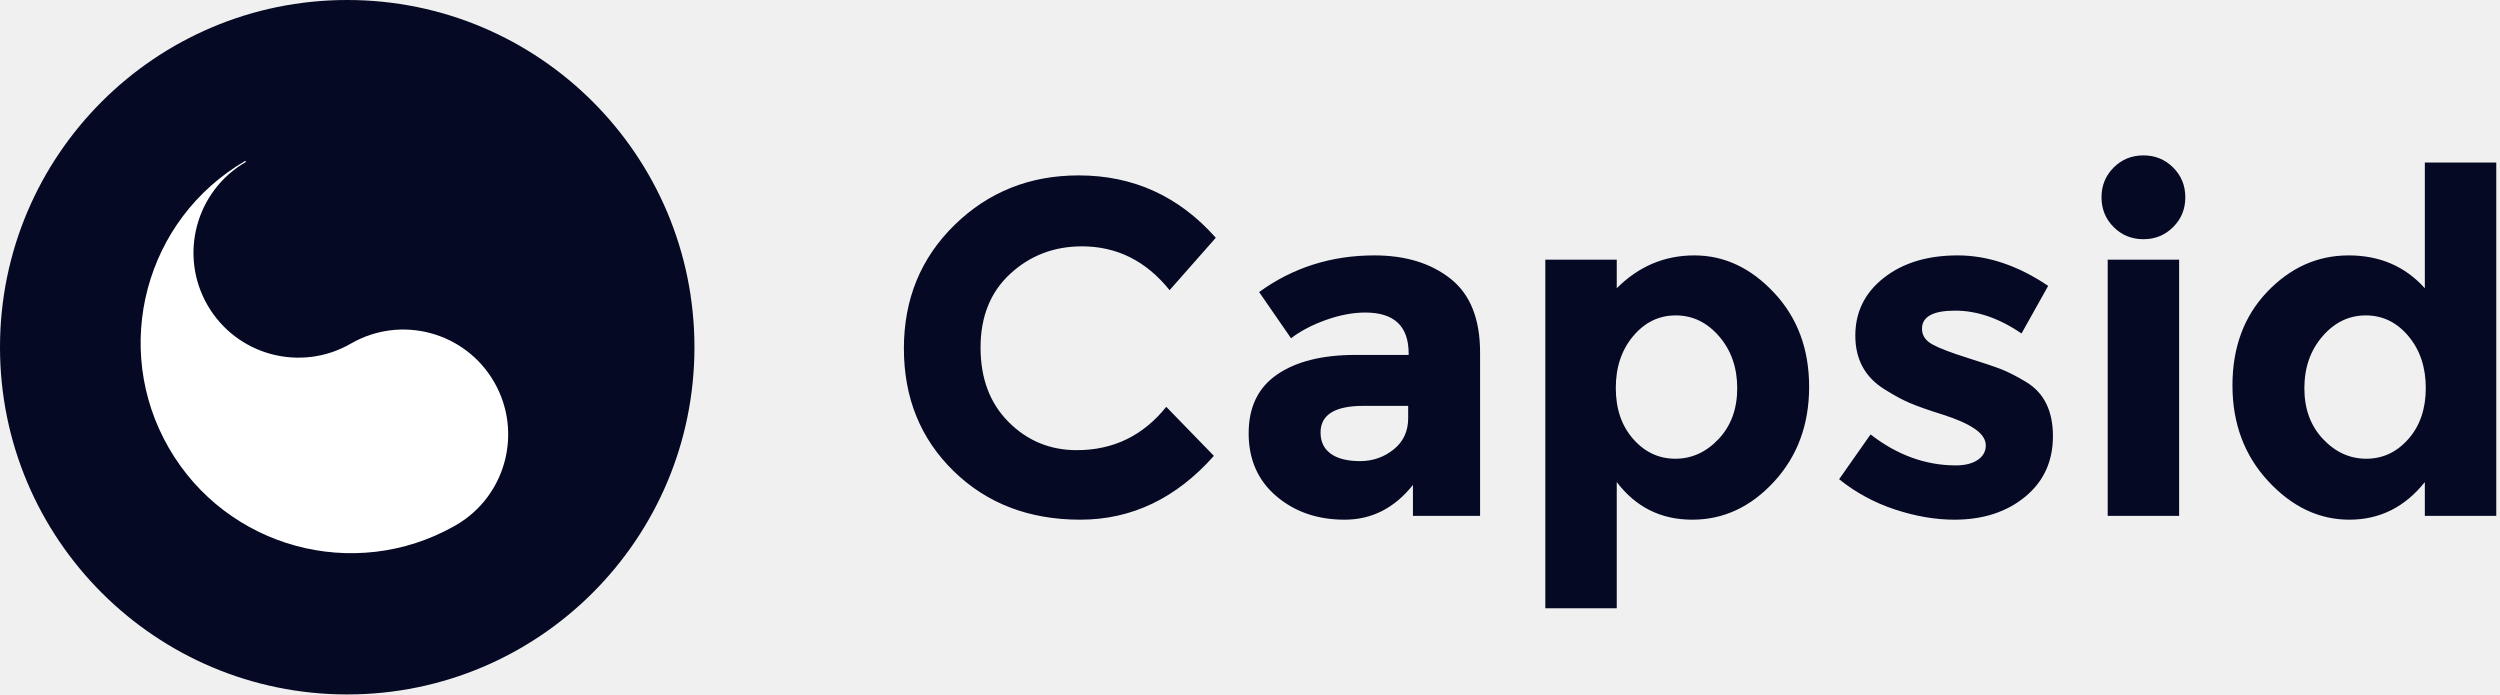
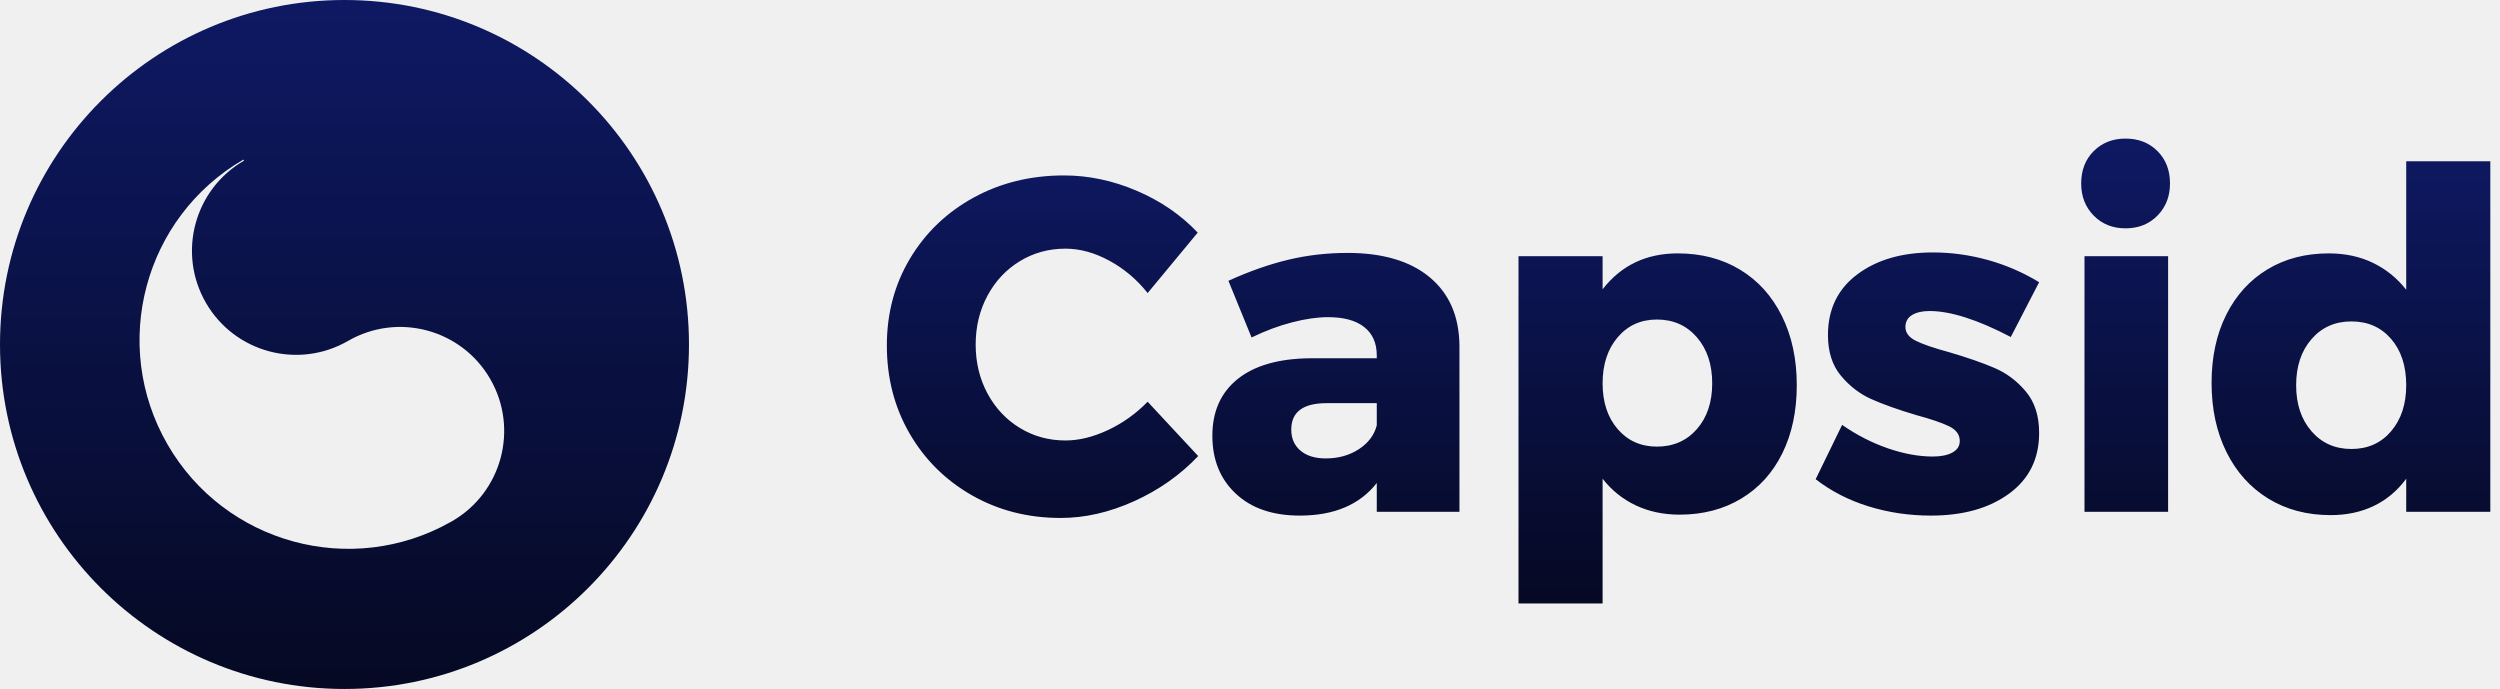
- <svg xmlns="http://www.w3.org/2000/svg" width="252px" height="70px" viewBox="0 0 252 70" version="1.1">
-   <defs />
+ <svg xmlns="http://www.w3.org/2000/svg" width="254px" height="70px" viewBox="0 0 254 70" version="1.1">
+   <defs>
+     <linearGradient x1="50%" y1="0%" x2="50%" y2="100%" id="linearGradient-1">
+       <stop stop-color="#0E1963" offset="0%" />
+       <stop stop-color="#050923" offset="100%" />
+     </linearGradient>
+     <linearGradient x1="50%" y1="0%" x2="50%" y2="100%" id="linearGradient-2">
+       <stop stop-color="#0E1963" offset="0%" />
+       <stop stop-color="#050923" offset="100%" />
+     </linearGradient>
+   </defs>
  <g id="Page-1" stroke="none" stroke-width="1" fill="none" fill-rule="evenodd">
-     <g id="logo-for-export" transform="translate(-575, -618)">
-       <g id="Group" transform="translate(575, 618)">
-         <g id="jade" transform="translate(35, 35) scale(1, -1) translate(-35, -35) ">
-           <ellipse id="Oval" fill="#050923" cx="35" cy="35" rx="35" ry="35" />
-           <path d="M36.042,53.86 L36.042,53.984 C24.357,53.95 14.895,44.468 14.895,32.775 C14.895,21.132 24.277,11.681 35.892,11.567 L35.892,11.567 C35.942,11.567 35.992,11.566 36.042,11.566 C41.881,11.566 46.615,16.3 46.615,22.14 C46.615,27.979 41.881,32.713 36.042,32.713 C30.202,32.713 25.468,37.447 25.468,43.286 C25.468,49.126 30.202,53.86 36.042,53.86 L36.042,53.86 Z" id="Combined-Shape" fill="#FFFFFF" transform="translate(30.75512, 32.77508) rotate(30) translate(-30.75512, -32.77508) " />
-         </g>
-         <path d="M108.536,45.376 C112.216,45.376 115.224,43.92 117.56,41.008 L122.36,45.952 C118.552,50.24 114.064,52.384 108.896,52.384 C103.728,52.384 99.472,50.752 96.128,47.488 C92.784,44.224 91.112,40.104 91.112,35.128 C91.112,30.152 92.816,26 96.224,22.672 C99.632,19.344 103.8,17.68 108.728,17.68 C114.232,17.68 118.84,19.776 122.552,23.968 L117.896,29.248 C115.528,26.304 112.584,24.832 109.064,24.832 C106.248,24.832 103.84,25.752 101.84,27.592 C99.84,29.432 98.84,31.912 98.84,35.032 C98.84,38.152 99.784,40.656 101.672,42.544 C103.56,44.432 105.848,45.376 108.536,45.376 Z M149.192,52 L142.424,52 L142.424,48.88 C140.568,51.216 138.272,52.384 135.536,52.384 C132.8,52.384 130.504,51.592 128.648,50.008 C126.792,48.424 125.864,46.312 125.864,43.672 C125.864,41.032 126.824,39.056 128.744,37.744 C130.664,36.432 133.288,35.776 136.616,35.776 L141.992,35.776 L141.992,35.632 C141.992,32.88 140.536,31.504 137.624,31.504 C136.376,31.504 135.056,31.752 133.664,32.248 C132.272,32.744 131.096,33.36 130.136,34.096 L126.92,29.44 C130.312,26.976 134.184,25.744 138.536,25.744 C141.672,25.744 144.232,26.528 146.216,28.096 C148.2,29.664 149.192,32.144 149.192,35.536 L149.192,52 Z M141.944,42.16 L141.944,40.912 L137.432,40.912 C134.552,40.912 133.112,41.808 133.112,43.6 C133.112,44.528 133.456,45.24 134.144,45.736 C134.832,46.232 135.816,46.48 137.096,46.48 C138.376,46.48 139.504,46.088 140.48,45.304 C141.456,44.52 141.944,43.472 141.944,42.16 Z M178.832,29.512 C181.184,32.024 182.36,35.184 182.36,38.992 C182.36,42.8 181.184,45.984 178.832,48.544 C176.48,51.104 173.728,52.384 170.576,52.384 C167.424,52.384 164.888,51.12 162.968,48.592 L162.968,61.312 L155.768,61.312 L155.768,26.176 L162.968,26.176 L162.968,29.056 C165.176,26.848 167.784,25.744 170.792,25.744 C173.8,25.744 176.48,27 178.832,29.512 Z M164.624,44.248 C165.792,45.576 167.208,46.24 168.872,46.24 C170.536,46.24 171.992,45.576 173.24,44.248 C174.488,42.92 175.112,41.216 175.112,39.136 C175.112,37.056 174.504,35.312 173.288,33.904 C172.072,32.496 170.616,31.792 168.92,31.792 C167.224,31.792 165.792,32.488 164.624,33.88 C163.456,35.272 162.872,37.016 162.872,39.112 C162.872,41.208 163.456,42.92 164.624,44.248 Z M204.128,50.08 C202.256,51.616 199.88,52.384 197,52.384 C195.08,52.384 193.08,52.04 191,51.352 C188.92,50.664 187.048,49.648 185.384,48.304 L188.552,43.792 C191.24,45.872 194.104,46.912 197.144,46.912 C198.072,46.912 198.808,46.728 199.352,46.36 C199.896,45.992 200.168,45.504 200.168,44.896 C200.168,44.288 199.792,43.728 199.04,43.216 C198.288,42.704 197.2,42.224 195.776,41.776 C194.352,41.328 193.264,40.944 192.512,40.624 C191.76,40.304 190.904,39.84 189.944,39.232 C187.992,38.016 187.016,36.216 187.016,33.832 C187.016,31.448 187.976,29.504 189.896,28 C191.816,26.496 194.296,25.744 197.336,25.744 C200.376,25.744 203.416,26.768 206.456,28.816 L203.768,33.616 C201.528,32.08 199.296,31.312 197.072,31.312 C194.848,31.312 193.736,31.92 193.736,33.136 C193.736,33.808 194.088,34.336 194.792,34.72 C195.496,35.104 196.664,35.552 198.296,36.064 C199.928,36.576 201.088,36.968 201.776,37.24 C202.464,37.512 203.288,37.936 204.248,38.512 C206.04,39.6 206.936,41.416 206.936,43.96 C206.936,46.504 206,48.544 204.128,50.08 Z M219.656,52 L212.456,52 L212.456,26.176 L219.656,26.176 L219.656,52 Z M211.832,19.888 C211.832,18.704 212.24,17.704 213.056,16.888 C213.872,16.072 214.872,15.664 216.056,15.664 C217.24,15.664 218.24,16.072 219.056,16.888 C219.872,17.704 220.28,18.704 220.28,19.888 C220.28,21.072 219.872,22.072 219.056,22.888 C218.24,23.704 217.24,24.112 216.056,24.112 C214.872,24.112 213.872,23.704 213.056,22.888 C212.24,22.072 211.832,21.072 211.832,19.888 Z M228.632,48.496 C226.232,45.904 225.032,42.688 225.032,38.848 C225.032,35.008 226.2,31.864 228.536,29.416 C230.872,26.968 233.608,25.744 236.744,25.744 C239.88,25.744 242.44,26.848 244.424,29.056 L244.424,16.384 L251.624,16.384 L251.624,52 L244.424,52 L244.424,48.592 C242.408,51.12 239.872,52.384 236.816,52.384 C233.76,52.384 231.032,51.088 228.632,48.496 Z M234.152,44.248 C235.4,45.576 236.856,46.24 238.52,46.24 C240.184,46.24 241.6,45.576 242.768,44.248 C243.936,42.92 244.52,41.208 244.52,39.112 C244.52,37.016 243.936,35.272 242.768,33.88 C241.6,32.488 240.168,31.792 238.472,31.792 C236.776,31.792 235.32,32.496 234.104,33.904 C232.888,35.312 232.28,37.056 232.28,39.136 C232.28,41.216 232.904,42.92 234.152,44.248 Z" id="Capsid" fill="#050923" />
+     <g id="logo-for-export" transform="translate(-575, -658)">
+       <g id="logo" transform="translate(575, 658)">
+         <path d="M35,0 C54.33,0 70,15.67 70,35 C70,54.33 54.33,70 35,70 C15.67,70 0,54.33 0,35 C0,15.67 15.67,0 35,0 Z M24.791,16.322 L24.729,16.214 C14.627,22.086 11.174,35.029 17.02,45.155 C22.841,55.238 35.692,58.732 45.808,53.023 L45.808,53.023 C45.851,52.998 45.895,52.974 45.938,52.949 C50.995,50.029 52.728,43.563 49.808,38.506 C46.888,33.448 40.422,31.716 35.365,34.635 C30.307,37.555 23.841,35.822 20.921,30.765 C18.001,25.708 19.734,19.242 24.791,16.322 L24.791,16.322 Z" id="Combined-Shape" fill="url(#linearGradient-1)" />
+         <path d="M112.712,26.488 C111.208,25.672 109.72,25.264 108.248,25.264 C106.552,25.264 105.008,25.688 103.616,26.536 C102.224,27.384 101.128,28.552 100.328,30.04 C99.528,31.528 99.128,33.184 99.128,35.008 C99.128,36.832 99.528,38.488 100.328,39.976 C101.128,41.464 102.224,42.632 103.616,43.48 C105.008,44.328 106.552,44.752 108.248,44.752 C109.624,44.752 111.064,44.4 112.568,43.696 C114.072,42.992 115.416,42.032 116.6,40.816 L121.736,46.336 C119.912,48.256 117.744,49.784 115.232,50.92 C112.72,52.056 110.232,52.624 107.768,52.624 C104.44,52.624 101.432,51.856 98.744,50.32 C96.056,48.784 93.944,46.688 92.408,44.032 C90.872,41.376 90.104,38.4 90.104,35.104 C90.104,31.84 90.888,28.896 92.456,26.272 C94.024,23.648 96.176,21.584 98.912,20.08 C101.648,18.576 104.712,17.824 108.104,17.824 C110.6,17.824 113.064,18.344 115.496,19.384 C117.928,20.424 119.992,21.84 121.688,23.632 L116.6,29.776 C115.512,28.4 114.216,27.304 112.712,26.488 Z M145.256,28.168 C147.24,29.816 148.248,32.128 148.28,35.104 L148.28,52 L139.88,52 L139.88,49.072 C138.152,51.28 135.544,52.384 132.056,52.384 C129.304,52.384 127.136,51.64 125.552,50.152 C123.968,48.664 123.176,46.704 123.176,44.272 C123.176,41.808 124.032,39.888 125.744,38.512 C127.456,37.136 129.912,36.432 133.112,36.4 L139.88,36.4 L139.88,36.112 C139.88,34.864 139.456,33.904 138.608,33.232 C137.76,32.56 136.536,32.224 134.936,32.224 C133.848,32.224 132.624,32.4 131.264,32.752 C129.904,33.104 128.536,33.616 127.16,34.288 L124.808,28.528 C126.92,27.568 128.944,26.856 130.88,26.392 C132.816,25.928 134.824,25.696 136.904,25.696 C140.488,25.696 143.272,26.52 145.256,28.168 Z M138.056,45.64 C139.016,45.016 139.624,44.208 139.88,43.216 L139.88,40.96 L134.792,40.96 C132.392,40.96 131.192,41.856 131.192,43.648 C131.192,44.544 131.504,45.256 132.128,45.784 C132.752,46.312 133.608,46.576 134.696,46.576 C135.976,46.576 137.096,46.264 138.056,45.64 Z M176.792,27.4 C178.616,28.504 180.032,30.072 181.04,32.104 C182.048,34.136 182.552,36.48 182.552,39.136 C182.552,41.76 182.064,44.064 181.088,46.048 C180.112,48.032 178.72,49.568 176.912,50.656 C175.104,51.744 173.016,52.288 170.648,52.288 C169.016,52.288 167.536,51.976 166.208,51.352 C164.88,50.728 163.752,49.824 162.824,48.64 L162.824,61.312 L154.28,61.312 L154.28,26.032 L162.824,26.032 L162.824,29.392 C164.712,26.96 167.256,25.744 170.456,25.744 C172.856,25.744 174.968,26.296 176.792,27.4 Z M172.4,43.6 C173.44,42.416 173.96,40.864 173.96,38.944 C173.96,37.024 173.44,35.464 172.4,34.264 C171.36,33.064 170.008,32.464 168.344,32.464 C166.712,32.464 165.384,33.064 164.36,34.264 C163.336,35.464 162.824,37.024 162.824,38.944 C162.824,40.864 163.336,42.416 164.36,43.6 C165.384,44.784 166.712,45.376 168.344,45.376 C170.008,45.376 171.36,44.784 172.4,43.6 Z M196.04,31.6 C195.304,31.6 194.712,31.736 194.264,32.008 C193.816,32.28 193.592,32.688 193.592,33.232 C193.592,33.808 193.944,34.272 194.648,34.624 C195.352,34.976 196.472,35.36 198.008,35.776 C199.864,36.32 201.408,36.856 202.64,37.384 C203.872,37.912 204.936,38.712 205.832,39.784 C206.728,40.856 207.176,42.256 207.176,43.984 C207.176,46.608 206.16,48.664 204.128,50.152 C202.096,51.64 199.448,52.384 196.184,52.384 C193.976,52.384 191.864,52.072 189.848,51.448 C187.832,50.824 186.04,49.904 184.472,48.688 L187.16,43.168 C188.632,44.192 190.176,44.984 191.792,45.544 C193.408,46.104 194.936,46.384 196.376,46.384 C197.208,46.384 197.872,46.248 198.368,45.976 C198.864,45.704 199.112,45.312 199.112,44.8 C199.112,44.16 198.752,43.664 198.032,43.312 C197.312,42.96 196.184,42.576 194.648,42.16 C192.824,41.616 191.32,41.08 190.136,40.552 C188.952,40.024 187.92,39.232 187.04,38.176 C186.16,37.12 185.72,35.744 185.72,34.048 C185.72,31.424 186.712,29.368 188.696,27.88 C190.68,26.392 193.24,25.648 196.376,25.648 C198.264,25.648 200.128,25.904 201.968,26.416 C203.808,26.928 205.544,27.68 207.176,28.672 L204.296,34.24 C200.936,32.48 198.184,31.6 196.04,31.6 Z M211.784,26.032 L220.28,26.032 L220.28,52 L211.784,52 L211.784,26.032 Z M219.2,15.352 C220.048,16.2 220.472,17.296 220.472,18.64 C220.472,19.952 220.048,21.04 219.2,21.904 C218.352,22.768 217.272,23.2 215.96,23.2 C214.648,23.2 213.568,22.768 212.72,21.904 C211.872,21.04 211.448,19.952 211.448,18.64 C211.448,17.296 211.872,16.2 212.72,15.352 C213.568,14.504 214.648,14.08 215.96,14.08 C217.272,14.08 218.352,14.504 219.2,15.352 Z M253.016,16.384 L253.016,52 L244.472,52 L244.472,48.64 C243.576,49.856 242.48,50.776 241.184,51.4 C239.888,52.024 238.424,52.336 236.792,52.336 C234.392,52.336 232.28,51.776 230.456,50.656 C228.632,49.536 227.216,47.96 226.208,45.928 C225.2,43.896 224.696,41.552 224.696,38.896 C224.696,36.272 225.192,33.968 226.184,31.984 C227.176,30 228.568,28.464 230.36,27.376 C232.152,26.288 234.232,25.744 236.6,25.744 C238.264,25.744 239.76,26.064 241.088,26.704 C242.416,27.344 243.544,28.256 244.472,29.44 L244.472,16.384 L253.016,16.384 Z M242.936,43.816 C243.96,42.616 244.472,41.056 244.472,39.136 C244.472,37.184 243.96,35.616 242.936,34.432 C241.912,33.248 240.568,32.656 238.904,32.656 C237.24,32.656 235.888,33.256 234.848,34.456 C233.808,35.656 233.288,37.216 233.288,39.136 C233.288,41.056 233.808,42.616 234.848,43.816 C235.888,45.016 237.24,45.616 238.904,45.616 C240.568,45.616 241.912,45.016 242.936,43.816 Z" id="Capsid" fill="url(#linearGradient-2)" />
      </g>
    </g>
  </g>
</svg>
